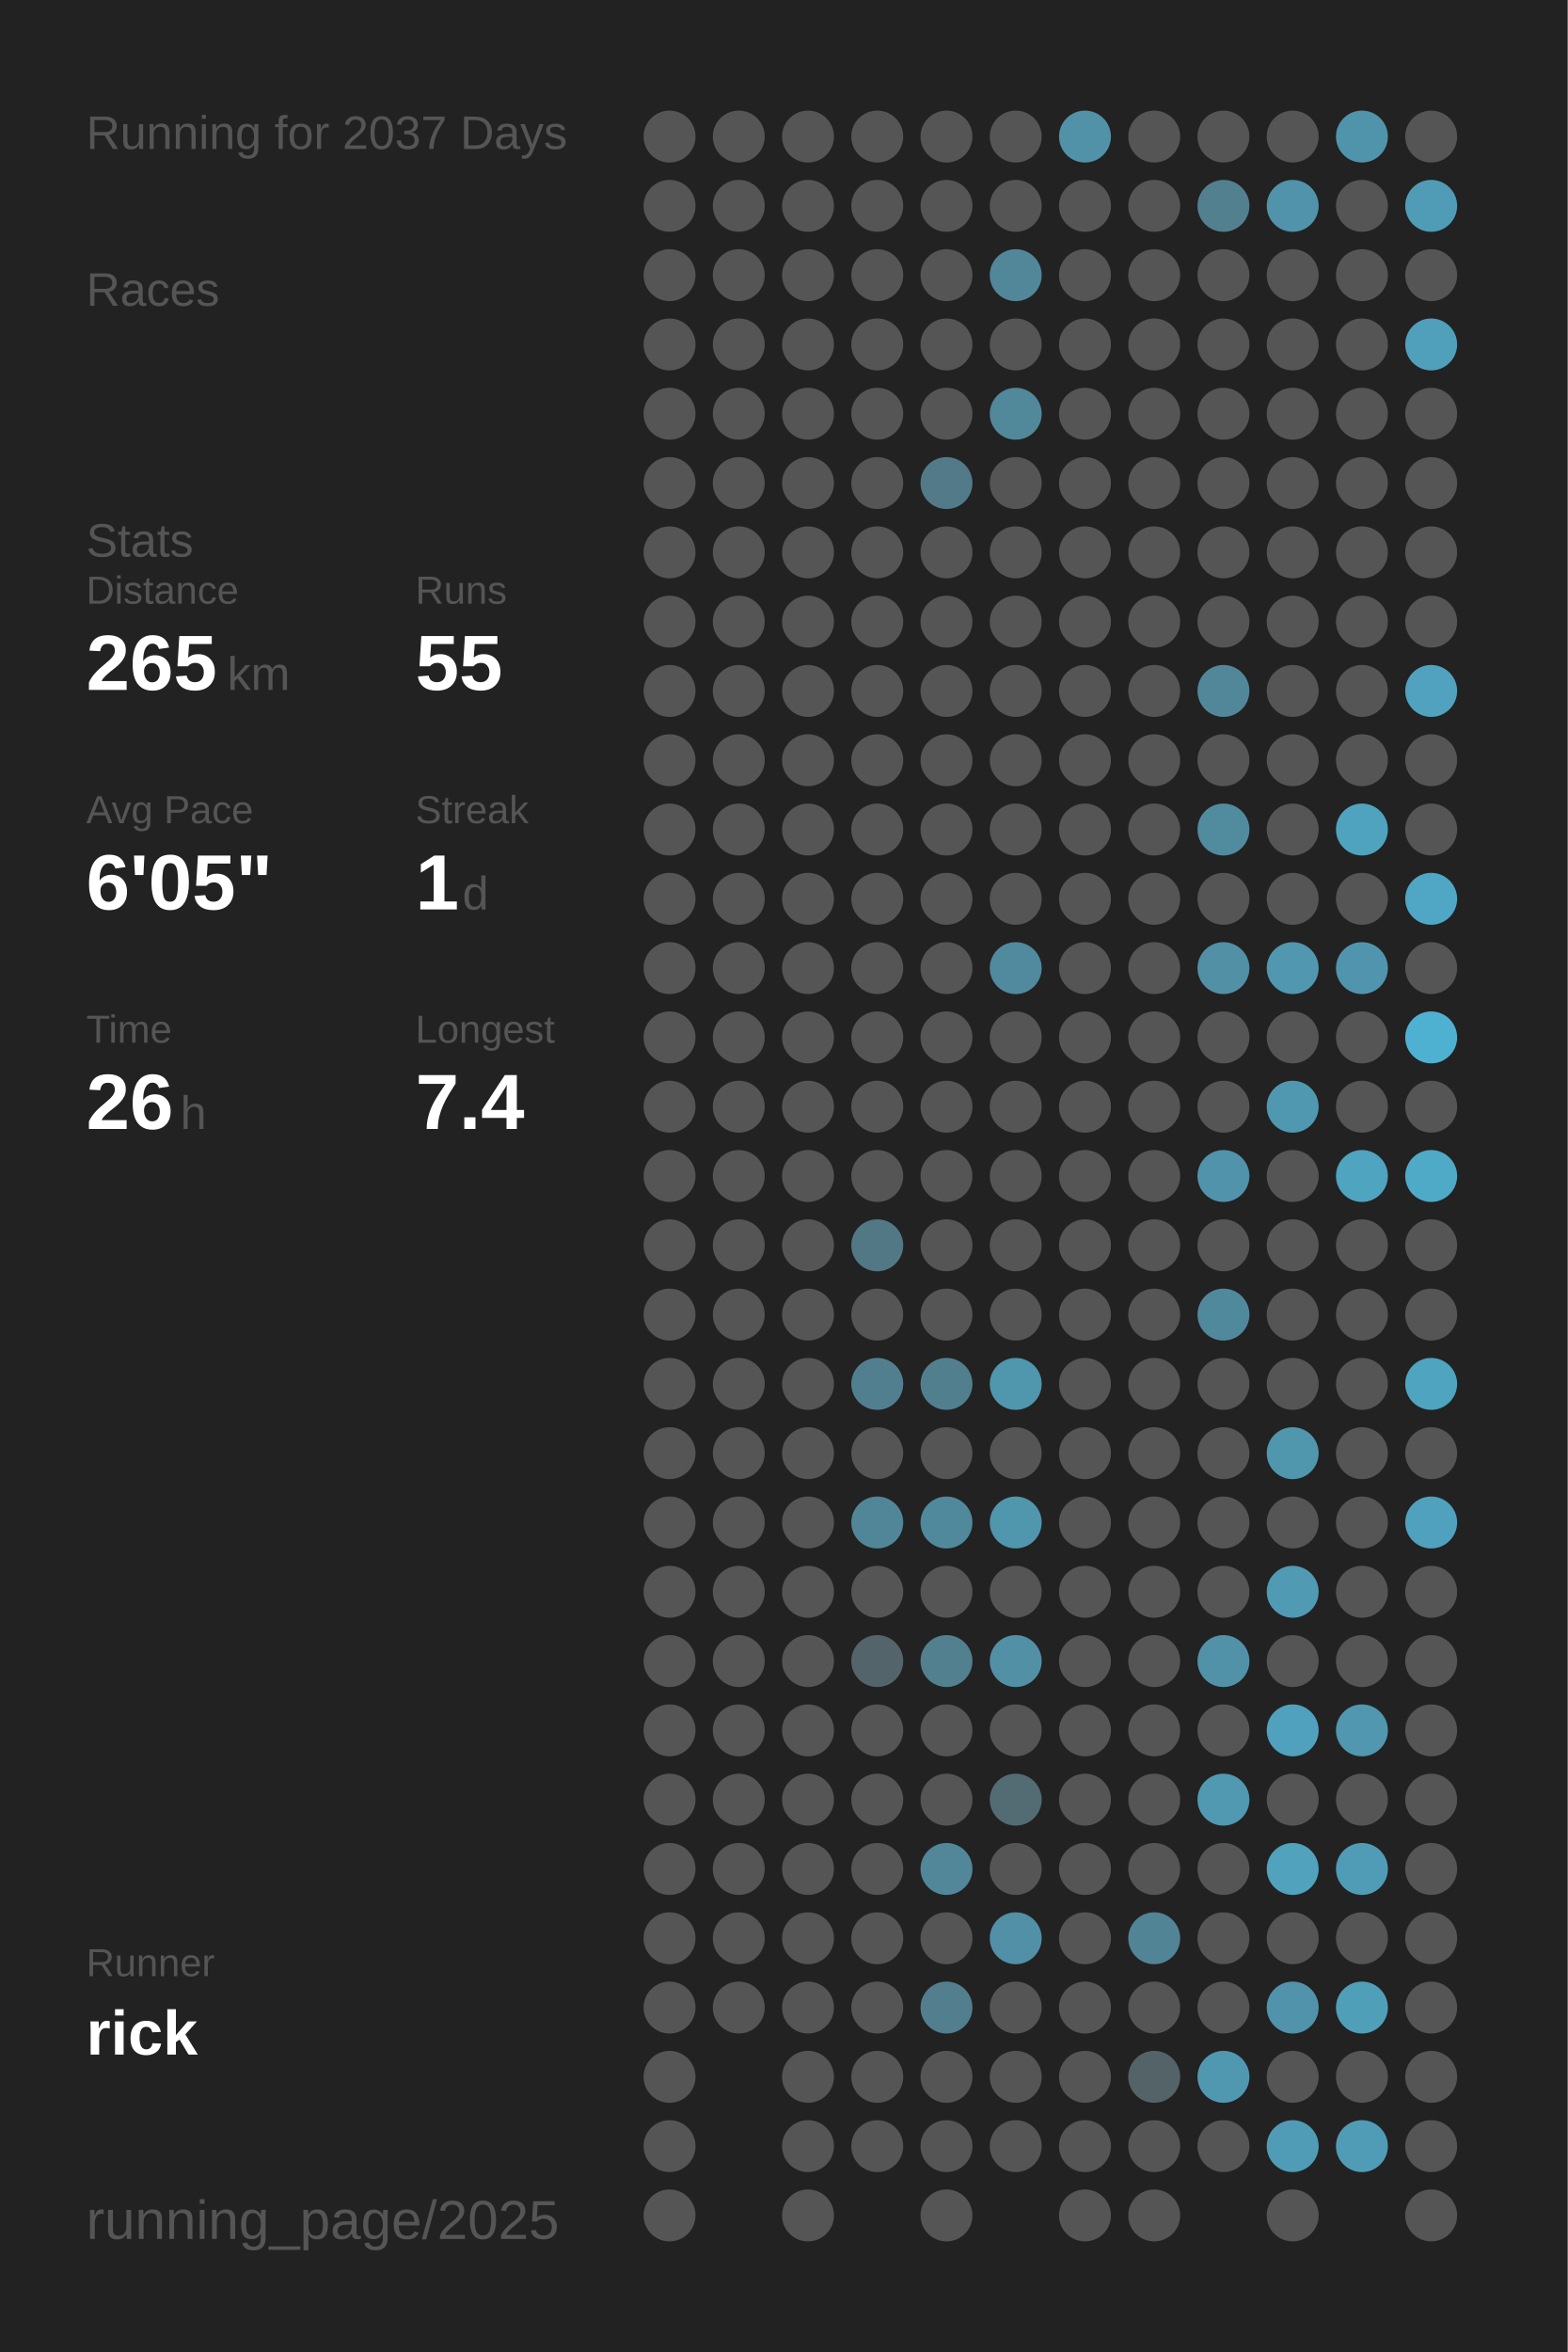
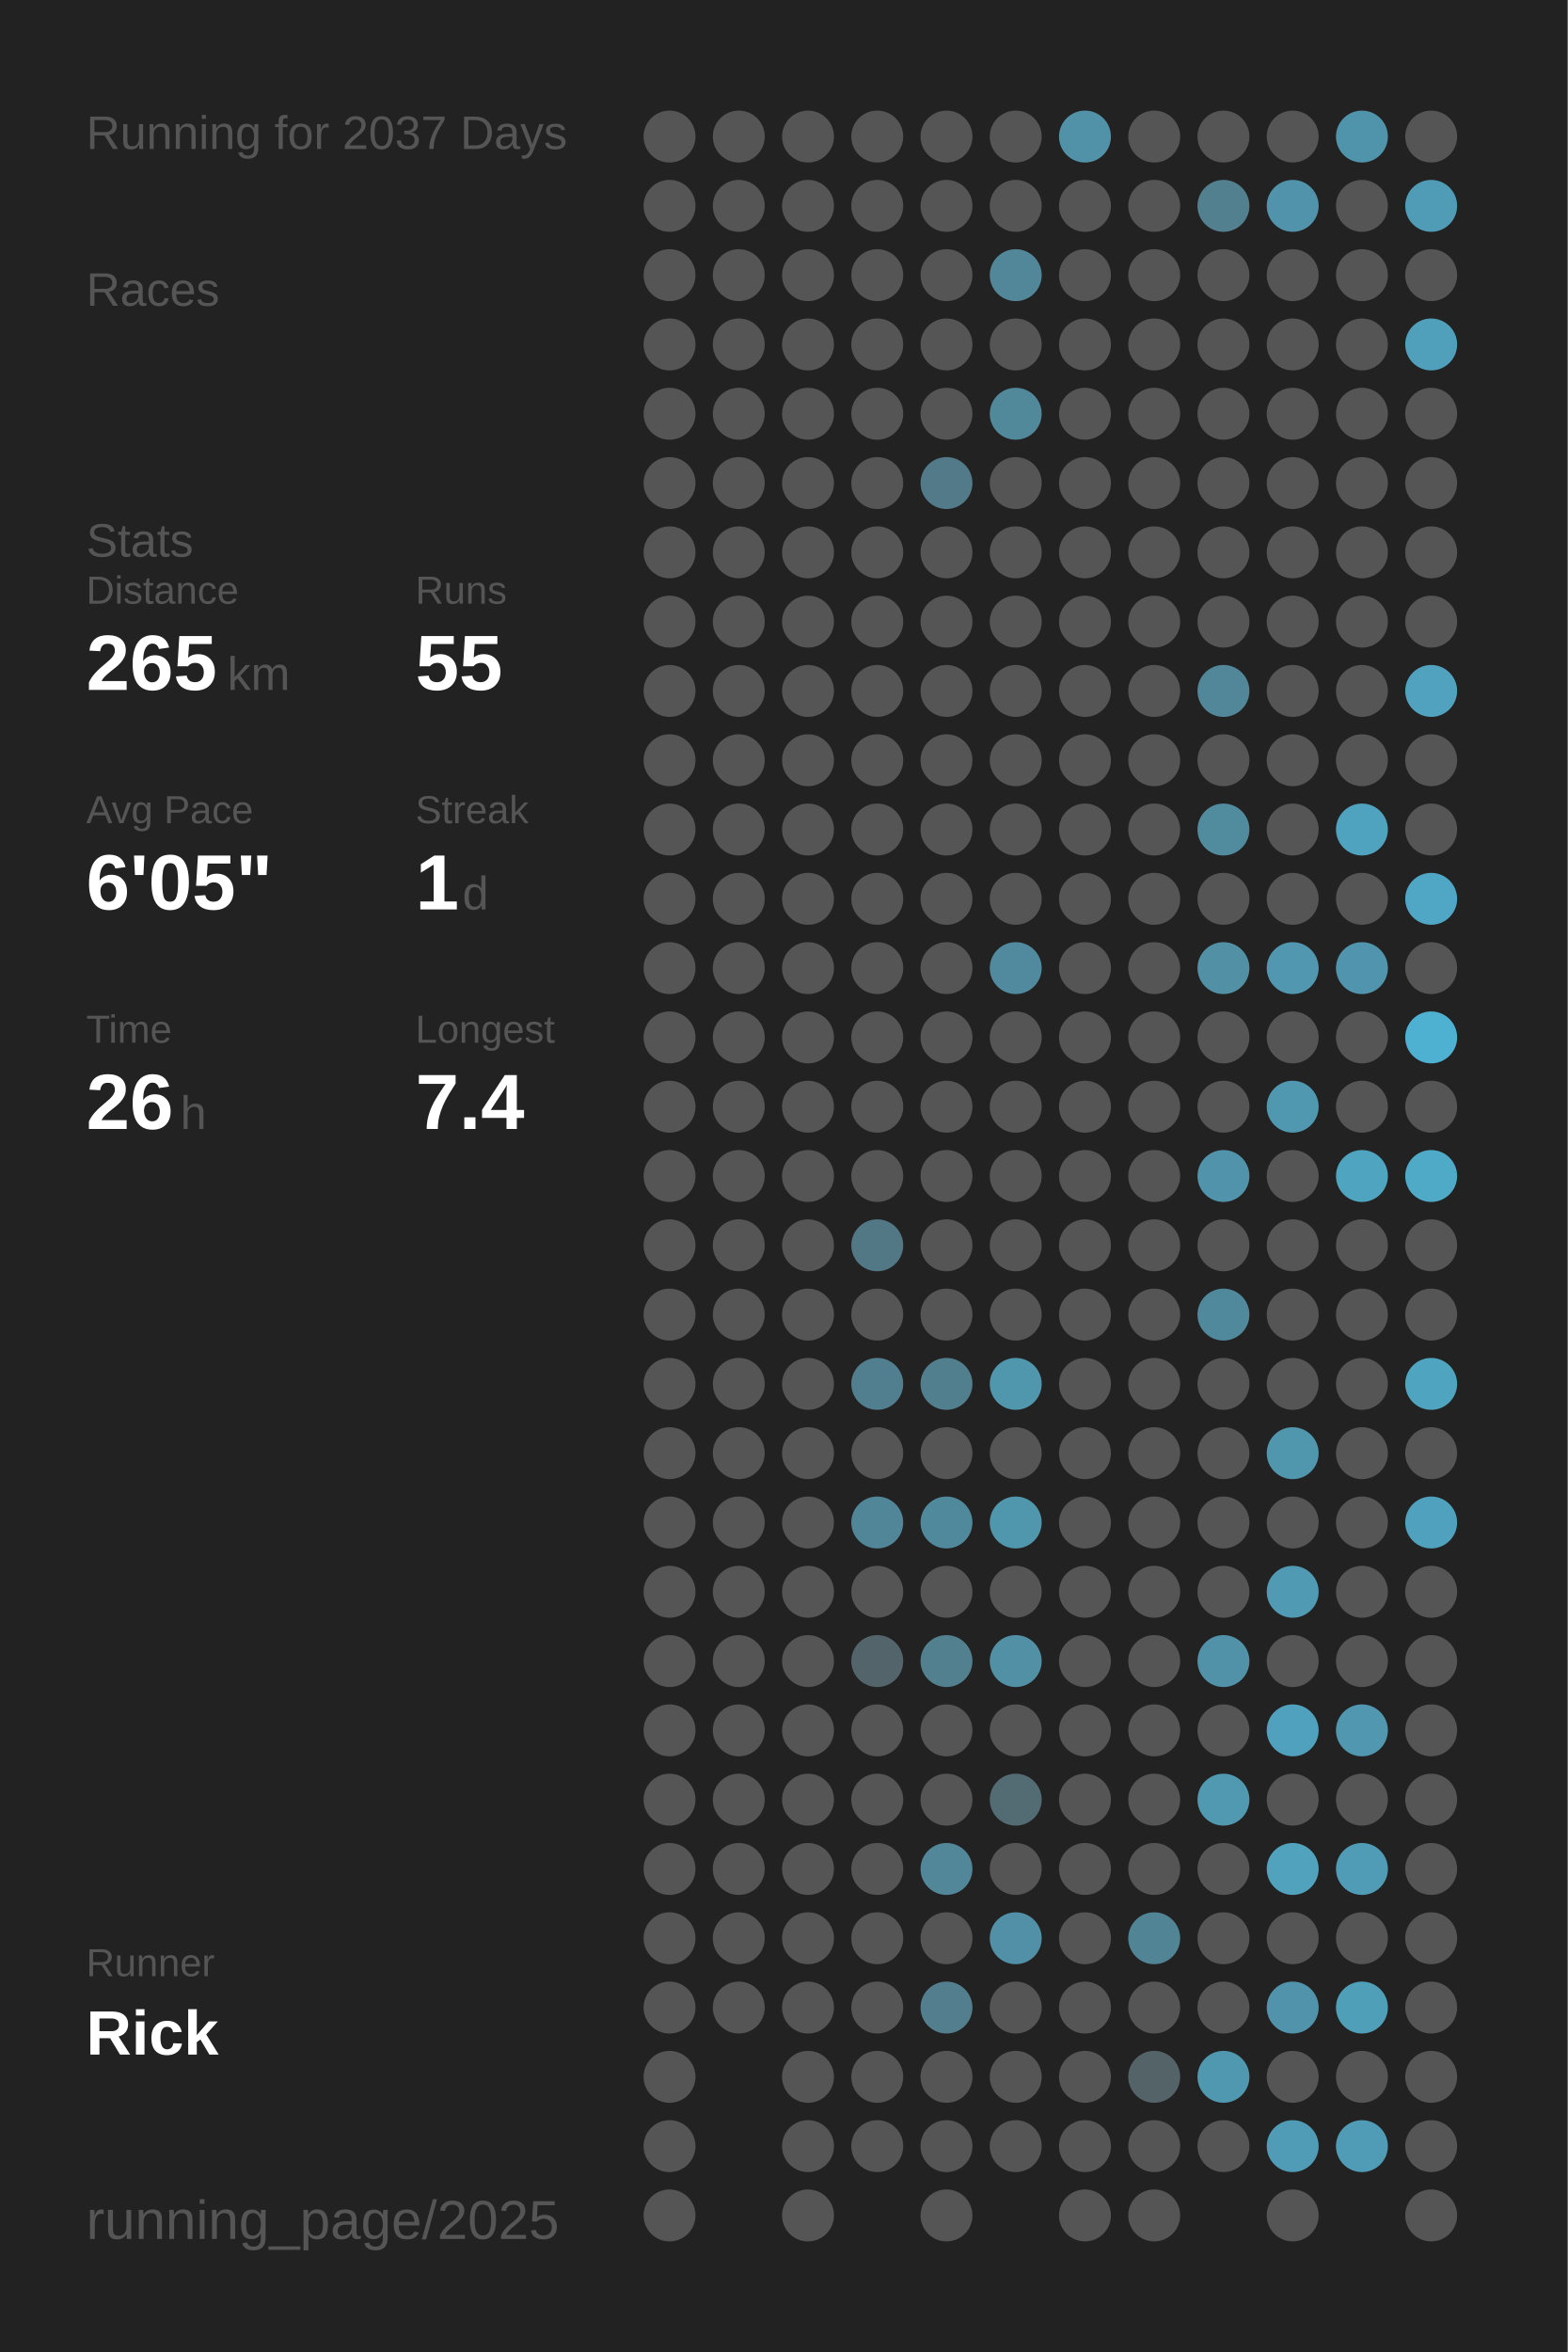
<svg xmlns="http://www.w3.org/2000/svg" baseProfile="full" height="300mm" version="1.1" viewBox="0,0,200,300" width="200mm">
  <defs />
  <rect fill="#222222" height="300" width="200" x="0" y="0" />
  <text fill="#555555" style="font-size:6px; font-family:Arial;" x="11" y="19">Running for 2037 Days</text>
  <text fill="#555555" style="font-size:6px; font-family:Arial;" x="11" y="39">Races</text>
  <text fill="#555555" style="font-size:6px; font-family:Arial;" x="11" y="71">Stats</text>
  <text fill="#555555" style="font-size:5px; font-family:Arial;" x="11" y="77">Distance</text>
  <text fill="#FFFFFF" style="font-size:10px; font-family:Arial; font-weight:bold;" x="11" y="88">265</text>
  <text fill="#555555" style="font-size:6px; font-family:Arial;" x="29" y="88">km</text>
  <text fill="#555555" style="font-size:5px; font-family:Arial;" x="53" y="77">Runs</text>
  <text fill="#FFFFFF" style="font-size:10px; font-family:Arial; font-weight:bold;" x="53" y="88">55</text>
  <text fill="#555555" style="font-size:5px; font-family:Arial;" x="11" y="105">Avg Pace</text>
  <text fill="#FFFFFF" style="font-size:10px; font-family:Arial; font-weight:bold;" x="11" y="116">6'05"</text>
  <text fill="#555555" style="font-size:5px; font-family:Arial;" x="53" y="105">Streak</text>
  <text fill="#FFFFFF" style="font-size:10px; font-family:Arial; font-weight:bold;" x="53" y="116">1</text>
  <text fill="#555555" style="font-size:6px; font-family:Arial;" x="59" y="116">d</text>
  <text fill="#555555" style="font-size:5px; font-family:Arial;" x="11" y="133">Time</text>
  <text fill="#FFFFFF" style="font-size:10px; font-family:Arial; font-weight:bold;" x="11" y="144">26</text>
  <text fill="#555555" style="font-size:6px; font-family:Arial;" x="23" y="144">h</text>
  <text fill="#555555" style="font-size:5px; font-family:Arial;" x="53" y="133">Longest</text>
  <text fill="#FFFFFF" style="font-size:10px; font-family:Arial; font-weight:bold;" x="53" y="144">7.4</text>
  <text fill="#555555" style="font-size:5px; font-family:Arial;" x="11" y="252.065">Runner</text>
-   <text fill="#FFFFFF" style="font-size:8px; font-family:Arial; font-weight:bold;" x="11" y="262.065">rick</text>
+   <text fill="#FFFFFF" style="font-size:8px; font-family:Arial; font-weight:bold;" x="11" y="262.065">Rick</text>
  <text fill="#555555" style="font-size:7px; font-family:Arial;" x="11" y="285.581">running_page/2025</text>
  <circle cx="85.417" cy="17.419" fill="#555555" r="3.312" />
  <circle cx="85.417" cy="26.258" fill="#555555" r="3.312" />
  <circle cx="85.417" cy="35.097" fill="#555555" r="3.312" />
  <circle cx="85.417" cy="43.935" fill="#555555" r="3.312" />
  <circle cx="85.417" cy="52.774" fill="#555555" r="3.312" />
  <circle cx="85.417" cy="61.613" fill="#555555" r="3.312" />
  <circle cx="85.417" cy="70.452" fill="#555555" r="3.312" />
  <circle cx="85.417" cy="79.29" fill="#555555" r="3.312" />
  <circle cx="85.417" cy="88.129" fill="#555555" r="3.312" />
  <circle cx="85.417" cy="96.968" fill="#555555" r="3.312" />
  <circle cx="85.417" cy="105.806" fill="#555555" r="3.312" />
  <circle cx="85.417" cy="114.645" fill="#555555" r="3.312" />
  <circle cx="85.417" cy="123.484" fill="#555555" r="3.312" />
  <circle cx="85.417" cy="132.323" fill="#555555" r="3.312" />
  <circle cx="85.417" cy="141.161" fill="#555555" r="3.312" />
  <circle cx="85.417" cy="150" fill="#555555" r="3.312" />
  <circle cx="85.417" cy="158.839" fill="#555555" r="3.312" />
  <circle cx="85.417" cy="167.677" fill="#555555" r="3.312" />
  <circle cx="85.417" cy="176.516" fill="#555555" r="3.312" />
  <circle cx="85.417" cy="185.355" fill="#555555" r="3.312" />
  <circle cx="85.417" cy="194.194" fill="#555555" r="3.312" />
  <circle cx="85.417" cy="203.032" fill="#555555" r="3.312" />
  <circle cx="85.417" cy="211.871" fill="#555555" r="3.312" />
  <circle cx="85.417" cy="220.71" fill="#555555" r="3.312" />
  <circle cx="85.417" cy="229.548" fill="#555555" r="3.312" />
  <circle cx="85.417" cy="238.387" fill="#555555" r="3.312" />
  <circle cx="85.417" cy="247.226" fill="#555555" r="3.312" />
  <circle cx="85.417" cy="256.065" fill="#555555" r="3.312" />
  <circle cx="85.417" cy="264.903" fill="#555555" r="3.312" />
  <circle cx="85.417" cy="273.742" fill="#555555" r="3.312" />
  <circle cx="85.417" cy="282.581" fill="#555555" r="3.312" />
  <circle cx="94.25" cy="17.419" fill="#555555" r="3.312" />
  <circle cx="94.25" cy="26.258" fill="#555555" r="3.312" />
  <circle cx="94.25" cy="35.097" fill="#555555" r="3.312" />
  <circle cx="94.25" cy="43.935" fill="#555555" r="3.312" />
  <circle cx="94.25" cy="52.774" fill="#555555" r="3.312" />
  <circle cx="94.25" cy="61.613" fill="#555555" r="3.312" />
  <circle cx="94.25" cy="70.452" fill="#555555" r="3.312" />
  <circle cx="94.25" cy="79.29" fill="#555555" r="3.312" />
  <circle cx="94.25" cy="88.129" fill="#555555" r="3.312" />
  <circle cx="94.25" cy="96.968" fill="#555555" r="3.312" />
  <circle cx="94.25" cy="105.806" fill="#555555" r="3.312" />
  <circle cx="94.25" cy="114.645" fill="#555555" r="3.312" />
  <circle cx="94.25" cy="123.484" fill="#555555" r="3.312" />
  <circle cx="94.25" cy="132.323" fill="#555555" r="3.312" />
  <circle cx="94.25" cy="141.161" fill="#555555" r="3.312" />
  <circle cx="94.25" cy="150" fill="#555555" r="3.312" />
  <circle cx="94.25" cy="158.839" fill="#555555" r="3.312" />
  <circle cx="94.25" cy="167.677" fill="#555555" r="3.312" />
  <circle cx="94.25" cy="176.516" fill="#555555" r="3.312" />
  <circle cx="94.25" cy="185.355" fill="#555555" r="3.312" />
  <circle cx="94.25" cy="194.194" fill="#555555" r="3.312" />
  <circle cx="94.25" cy="203.032" fill="#555555" r="3.312" />
  <circle cx="94.25" cy="211.871" fill="#555555" r="3.312" />
  <circle cx="94.25" cy="220.71" fill="#555555" r="3.312" />
  <circle cx="94.25" cy="229.548" fill="#555555" r="3.312" />
  <circle cx="94.25" cy="238.387" fill="#555555" r="3.312" />
  <circle cx="94.25" cy="247.226" fill="#555555" r="3.312" />
  <circle cx="94.25" cy="256.065" fill="#555555" r="3.312" />
  <circle cx="103.083" cy="17.419" fill="#555555" r="3.312" />
  <circle cx="103.083" cy="26.258" fill="#555555" r="3.312" />
  <circle cx="103.083" cy="35.097" fill="#555555" r="3.312" />
  <circle cx="103.083" cy="43.935" fill="#555555" r="3.312" />
  <circle cx="103.083" cy="52.774" fill="#555555" r="3.312" />
  <circle cx="103.083" cy="61.613" fill="#555555" r="3.312" />
  <circle cx="103.083" cy="70.452" fill="#555555" r="3.312" />
  <circle cx="103.083" cy="79.29" fill="#555555" r="3.312" />
  <circle cx="103.083" cy="88.129" fill="#555555" r="3.312" />
  <circle cx="103.083" cy="96.968" fill="#555555" r="3.312" />
  <circle cx="103.083" cy="105.806" fill="#555555" r="3.312" />
  <circle cx="103.083" cy="114.645" fill="#555555" r="3.312" />
  <circle cx="103.083" cy="123.484" fill="#555555" r="3.312" />
  <circle cx="103.083" cy="132.323" fill="#555555" r="3.312" />
  <circle cx="103.083" cy="141.161" fill="#555555" r="3.312" />
  <circle cx="103.083" cy="150" fill="#555555" r="3.312" />
  <circle cx="103.083" cy="158.839" fill="#555555" r="3.312" />
  <circle cx="103.083" cy="167.677" fill="#555555" r="3.312" />
  <circle cx="103.083" cy="176.516" fill="#555555" r="3.312" />
  <circle cx="103.083" cy="185.355" fill="#555555" r="3.312" />
  <circle cx="103.083" cy="194.194" fill="#555555" r="3.312" />
  <circle cx="103.083" cy="203.032" fill="#555555" r="3.312" />
  <circle cx="103.083" cy="211.871" fill="#555555" r="3.312" />
  <circle cx="103.083" cy="220.71" fill="#555555" r="3.312" />
  <circle cx="103.083" cy="229.548" fill="#555555" r="3.312" />
  <circle cx="103.083" cy="238.387" fill="#555555" r="3.312" />
  <circle cx="103.083" cy="247.226" fill="#555555" r="3.312" />
  <circle cx="103.083" cy="256.065" fill="#555555" r="3.312" />
  <circle cx="103.083" cy="264.903" fill="#555555" r="3.312" />
  <circle cx="103.083" cy="273.742" fill="#555555" r="3.312" />
  <circle cx="103.083" cy="282.581" fill="#555555" r="3.312" />
  <circle cx="111.917" cy="17.419" fill="#555555" r="3.312" />
  <circle cx="111.917" cy="26.258" fill="#555555" r="3.312" />
  <circle cx="111.917" cy="35.097" fill="#555555" r="3.312" />
  <circle cx="111.917" cy="43.935" fill="#555555" r="3.312" />
  <circle cx="111.917" cy="52.774" fill="#555555" r="3.312" />
  <circle cx="111.917" cy="61.613" fill="#555555" r="3.312" />
  <circle cx="111.917" cy="70.452" fill="#555555" r="3.312" />
  <circle cx="111.917" cy="79.29" fill="#555555" r="3.312" />
  <circle cx="111.917" cy="88.129" fill="#555555" r="3.312" />
  <circle cx="111.917" cy="96.968" fill="#555555" r="3.312" />
  <circle cx="111.917" cy="105.806" fill="#555555" r="3.312" />
  <circle cx="111.917" cy="114.645" fill="#555555" r="3.312" />
  <circle cx="111.917" cy="123.484" fill="#555555" r="3.312" />
  <circle cx="111.917" cy="132.323" fill="#555555" r="3.312" />
  <circle cx="111.917" cy="141.161" fill="#555555" r="3.312" />
  <circle cx="111.917" cy="150" fill="#555555" r="3.312" />
  <circle cx="111.917" cy="158.839" fill="#527885" r="3.312" />
  <circle cx="111.917" cy="167.677" fill="#555555" r="3.312" />
  <circle cx="111.917" cy="176.516" fill="#527f8f" r="3.312" />
  <circle cx="111.917" cy="185.355" fill="#555555" r="3.312" />
  <circle cx="111.917" cy="194.194" fill="#518698" r="3.312" />
  <circle cx="111.917" cy="203.032" fill="#555555" r="3.312" />
  <circle cx="111.917" cy="211.871" fill="#53646a" r="3.312" />
  <circle cx="111.917" cy="220.71" fill="#555555" r="3.312" />
  <circle cx="111.917" cy="229.548" fill="#555555" r="3.312" />
  <circle cx="111.917" cy="238.387" fill="#555555" r="3.312" />
  <circle cx="111.917" cy="247.226" fill="#555555" r="3.312" />
  <circle cx="111.917" cy="256.065" fill="#555555" r="3.312" />
  <circle cx="111.917" cy="264.903" fill="#555555" r="3.312" />
  <circle cx="111.917" cy="273.742" fill="#555555" r="3.312" />
  <circle cx="120.75" cy="17.419" fill="#555555" r="3.312" />
  <circle cx="120.75" cy="26.258" fill="#555555" r="3.312" />
  <circle cx="120.75" cy="35.097" fill="#555555" r="3.312" />
  <circle cx="120.75" cy="43.935" fill="#555555" r="3.312" />
  <circle cx="120.75" cy="52.774" fill="#555555" r="3.312" />
  <circle cx="120.75" cy="61.613" fill="#527a88" r="3.312" />
  <circle cx="120.75" cy="70.452" fill="#555555" r="3.312" />
  <circle cx="120.75" cy="79.29" fill="#555555" r="3.312" />
  <circle cx="120.75" cy="88.129" fill="#555555" r="3.312" />
  <circle cx="120.75" cy="96.968" fill="#555555" r="3.312" />
  <circle cx="120.75" cy="105.806" fill="#555555" r="3.312" />
  <circle cx="120.75" cy="114.645" fill="#555555" r="3.312" />
  <circle cx="120.75" cy="123.484" fill="#555555" r="3.312" />
  <circle cx="120.75" cy="132.323" fill="#555555" r="3.312" />
  <circle cx="120.75" cy="141.161" fill="#555555" r="3.312" />
  <circle cx="120.75" cy="150" fill="#555555" r="3.312" />
  <circle cx="120.75" cy="158.839" fill="#555555" r="3.312" />
  <circle cx="120.75" cy="167.677" fill="#555555" r="3.312" />
  <circle cx="120.75" cy="176.516" fill="#527f8e" r="3.312" />
  <circle cx="120.75" cy="185.355" fill="#555555" r="3.312" />
  <circle cx="120.75" cy="194.194" fill="#51899c" r="3.312" />
  <circle cx="120.75" cy="203.032" fill="#555555" r="3.312" />
  <circle cx="120.75" cy="211.871" fill="#52808f" r="3.312" />
  <circle cx="120.75" cy="220.71" fill="#555555" r="3.312" />
  <circle cx="120.75" cy="229.548" fill="#555555" r="3.312" />
  <circle cx="120.75" cy="238.387" fill="#518799" r="3.312" />
  <circle cx="120.75" cy="247.226" fill="#555555" r="3.312" />
  <circle cx="120.75" cy="256.065" fill="#527e8d" r="3.312" />
  <circle cx="120.75" cy="264.903" fill="#555555" r="3.312" />
  <circle cx="120.75" cy="273.742" fill="#555555" r="3.312" />
  <circle cx="120.75" cy="282.581" fill="#555555" r="3.312" />
  <circle cx="129.583" cy="17.419" fill="#555555" r="3.312" />
  <circle cx="129.583" cy="26.258" fill="#555555" r="3.312" />
  <circle cx="129.583" cy="35.097" fill="#518799" r="3.312" />
  <circle cx="129.583" cy="43.935" fill="#555555" r="3.312" />
  <circle cx="129.583" cy="52.774" fill="#51889a" r="3.312" />
  <circle cx="129.583" cy="61.613" fill="#555555" r="3.312" />
  <circle cx="129.583" cy="70.452" fill="#555555" r="3.312" />
  <circle cx="129.583" cy="79.29" fill="#555555" r="3.312" />
  <circle cx="129.583" cy="88.129" fill="#555555" r="3.312" />
  <circle cx="129.583" cy="96.968" fill="#555555" r="3.312" />
  <circle cx="129.583" cy="105.806" fill="#555555" r="3.312" />
  <circle cx="129.583" cy="114.645" fill="#555555" r="3.312" />
  <circle cx="129.583" cy="123.484" fill="#518a9e" r="3.312" />
  <circle cx="129.583" cy="132.323" fill="#555555" r="3.312" />
  <circle cx="129.583" cy="141.161" fill="#555555" r="3.312" />
  <circle cx="129.583" cy="150" fill="#555555" r="3.312" />
  <circle cx="129.583" cy="158.839" fill="#555555" r="3.312" />
  <circle cx="129.583" cy="167.677" fill="#555555" r="3.312" />
  <circle cx="129.583" cy="176.516" fill="#5096ad" r="3.312" />
  <circle cx="129.583" cy="185.355" fill="#555555" r="3.312" />
  <circle cx="129.583" cy="194.194" fill="#5096ad" r="3.312" />
  <circle cx="129.583" cy="203.032" fill="#555555" r="3.312" />
  <circle cx="129.583" cy="211.871" fill="#5190a5" r="3.312" />
  <circle cx="129.583" cy="220.71" fill="#555555" r="3.312" />
  <circle cx="129.583" cy="229.548" fill="#536c74" r="3.312" />
  <circle cx="129.583" cy="238.387" fill="#555555" r="3.312" />
  <circle cx="129.583" cy="247.226" fill="#5190a6" r="3.312" />
  <circle cx="129.583" cy="256.065" fill="#555555" r="3.312" />
  <circle cx="129.583" cy="264.903" fill="#555555" r="3.312" />
  <circle cx="129.583" cy="273.742" fill="#555555" r="3.312" />
  <circle cx="138.417" cy="17.419" fill="#5192a8" r="3.312" />
  <circle cx="138.417" cy="26.258" fill="#555555" r="3.312" />
  <circle cx="138.417" cy="35.097" fill="#555555" r="3.312" />
  <circle cx="138.417" cy="43.935" fill="#555555" r="3.312" />
  <circle cx="138.417" cy="52.774" fill="#555555" r="3.312" />
  <circle cx="138.417" cy="61.613" fill="#555555" r="3.312" />
  <circle cx="138.417" cy="70.452" fill="#555555" r="3.312" />
  <circle cx="138.417" cy="79.29" fill="#555555" r="3.312" />
  <circle cx="138.417" cy="88.129" fill="#555555" r="3.312" />
  <circle cx="138.417" cy="96.968" fill="#555555" r="3.312" />
  <circle cx="138.417" cy="105.806" fill="#555555" r="3.312" />
  <circle cx="138.417" cy="114.645" fill="#555555" r="3.312" />
  <circle cx="138.417" cy="123.484" fill="#555555" r="3.312" />
  <circle cx="138.417" cy="132.323" fill="#555555" r="3.312" />
  <circle cx="138.417" cy="141.161" fill="#555555" r="3.312" />
  <circle cx="138.417" cy="150" fill="#555555" r="3.312" />
  <circle cx="138.417" cy="158.839" fill="#555555" r="3.312" />
  <circle cx="138.417" cy="167.677" fill="#555555" r="3.312" />
  <circle cx="138.417" cy="176.516" fill="#555555" r="3.312" />
  <circle cx="138.417" cy="185.355" fill="#555555" r="3.312" />
  <circle cx="138.417" cy="194.194" fill="#555555" r="3.312" />
  <circle cx="138.417" cy="203.032" fill="#555555" r="3.312" />
  <circle cx="138.417" cy="211.871" fill="#555555" r="3.312" />
  <circle cx="138.417" cy="220.71" fill="#555555" r="3.312" />
  <circle cx="138.417" cy="229.548" fill="#555555" r="3.312" />
  <circle cx="138.417" cy="238.387" fill="#555555" r="3.312" />
  <circle cx="138.417" cy="247.226" fill="#555555" r="3.312" />
  <circle cx="138.417" cy="256.065" fill="#555555" r="3.312" />
  <circle cx="138.417" cy="264.903" fill="#555555" r="3.312" />
  <circle cx="138.417" cy="273.742" fill="#555555" r="3.312" />
  <circle cx="138.417" cy="282.581" fill="#555555" r="3.312" />
  <circle cx="147.25" cy="17.419" fill="#555555" r="3.312" />
  <circle cx="147.25" cy="26.258" fill="#555555" r="3.312" />
  <circle cx="147.25" cy="35.097" fill="#555555" r="3.312" />
  <circle cx="147.25" cy="43.935" fill="#555555" r="3.312" />
  <circle cx="147.25" cy="52.774" fill="#555555" r="3.312" />
  <circle cx="147.25" cy="61.613" fill="#555555" r="3.312" />
  <circle cx="147.25" cy="70.452" fill="#555555" r="3.312" />
  <circle cx="147.25" cy="79.29" fill="#555555" r="3.312" />
  <circle cx="147.25" cy="88.129" fill="#555555" r="3.312" />
  <circle cx="147.25" cy="96.968" fill="#555555" r="3.312" />
  <circle cx="147.25" cy="105.806" fill="#555555" r="3.312" />
  <circle cx="147.25" cy="114.645" fill="#555555" r="3.312" />
  <circle cx="147.25" cy="123.484" fill="#555555" r="3.312" />
  <circle cx="147.25" cy="132.323" fill="#555555" r="3.312" />
  <circle cx="147.25" cy="141.161" fill="#555555" r="3.312" />
  <circle cx="147.25" cy="150" fill="#555555" r="3.312" />
  <circle cx="147.25" cy="158.839" fill="#555555" r="3.312" />
  <circle cx="147.25" cy="167.677" fill="#555555" r="3.312" />
  <circle cx="147.25" cy="176.516" fill="#555555" r="3.312" />
  <circle cx="147.25" cy="185.355" fill="#555555" r="3.312" />
  <circle cx="147.25" cy="194.194" fill="#555555" r="3.312" />
  <circle cx="147.25" cy="203.032" fill="#555555" r="3.312" />
  <circle cx="147.25" cy="211.871" fill="#555555" r="3.312" />
  <circle cx="147.25" cy="220.71" fill="#555555" r="3.312" />
  <circle cx="147.25" cy="229.548" fill="#555555" r="3.312" />
  <circle cx="147.25" cy="238.387" fill="#555555" r="3.312" />
  <circle cx="147.25" cy="247.226" fill="#518495" r="3.312" />
  <circle cx="147.25" cy="256.065" fill="#555555" r="3.312" />
  <circle cx="147.25" cy="264.903" fill="#546368" r="3.312" />
  <circle cx="147.25" cy="273.742" fill="#555555" r="3.312" />
  <circle cx="147.25" cy="282.581" fill="#555555" r="3.312" />
  <circle cx="156.083" cy="17.419" fill="#555555" r="3.312" />
  <circle cx="156.083" cy="26.258" fill="#52808f" r="3.312" />
  <circle cx="156.083" cy="35.097" fill="#555555" r="3.312" />
  <circle cx="156.083" cy="43.935" fill="#555555" r="3.312" />
  <circle cx="156.083" cy="52.774" fill="#555555" r="3.312" />
  <circle cx="156.083" cy="61.613" fill="#555555" r="3.312" />
  <circle cx="156.083" cy="70.452" fill="#555555" r="3.312" />
  <circle cx="156.083" cy="79.29" fill="#555555" r="3.312" />
  <circle cx="156.083" cy="88.129" fill="#518799" r="3.312" />
  <circle cx="156.083" cy="96.968" fill="#555555" r="3.312" />
  <circle cx="156.083" cy="105.806" fill="#518b9e" r="3.312" />
  <circle cx="156.083" cy="114.645" fill="#555555" r="3.312" />
  <circle cx="156.083" cy="123.484" fill="#5190a5" r="3.312" />
  <circle cx="156.083" cy="132.323" fill="#555555" r="3.312" />
  <circle cx="156.083" cy="141.161" fill="#555555" r="3.312" />
  <circle cx="156.083" cy="150" fill="#5093aa" r="3.312" />
  <circle cx="156.083" cy="158.839" fill="#555555" r="3.312" />
  <circle cx="156.083" cy="167.677" fill="#51899c" r="3.312" />
  <circle cx="156.083" cy="176.516" fill="#555555" r="3.312" />
  <circle cx="156.083" cy="185.355" fill="#555555" r="3.312" />
  <circle cx="156.083" cy="194.194" fill="#555555" r="3.312" />
  <circle cx="156.083" cy="203.032" fill="#555555" r="3.312" />
  <circle cx="156.083" cy="211.871" fill="#5192a8" r="3.312" />
  <circle cx="156.083" cy="220.71" fill="#555555" r="3.312" />
  <circle cx="156.083" cy="229.548" fill="#5099b1" r="3.312" />
  <circle cx="156.083" cy="238.387" fill="#555555" r="3.312" />
  <circle cx="156.083" cy="247.226" fill="#555555" r="3.312" />
  <circle cx="156.083" cy="256.065" fill="#555555" r="3.312" />
  <circle cx="156.083" cy="264.903" fill="#5098b0" r="3.312" />
  <circle cx="156.083" cy="273.742" fill="#555555" r="3.312" />
  <circle cx="164.917" cy="17.419" fill="#555555" r="3.312" />
  <circle cx="164.917" cy="26.258" fill="#5093aa" r="3.312" />
  <circle cx="164.917" cy="35.097" fill="#555555" r="3.312" />
  <circle cx="164.917" cy="43.935" fill="#555555" r="3.312" />
  <circle cx="164.917" cy="52.774" fill="#555555" r="3.312" />
  <circle cx="164.917" cy="61.613" fill="#555555" r="3.312" />
  <circle cx="164.917" cy="70.452" fill="#555555" r="3.312" />
  <circle cx="164.917" cy="79.29" fill="#555555" r="3.312" />
  <circle cx="164.917" cy="88.129" fill="#555555" r="3.312" />
  <circle cx="164.917" cy="96.968" fill="#555555" r="3.312" />
  <circle cx="164.917" cy="105.806" fill="#555555" r="3.312" />
  <circle cx="164.917" cy="114.645" fill="#555555" r="3.312" />
  <circle cx="164.917" cy="123.484" fill="#5097af" r="3.312" />
  <circle cx="164.917" cy="132.323" fill="#555555" r="3.312" />
  <circle cx="164.917" cy="141.161" fill="#5098b0" r="3.312" />
  <circle cx="164.917" cy="150" fill="#555555" r="3.312" />
  <circle cx="164.917" cy="158.839" fill="#555555" r="3.312" />
  <circle cx="164.917" cy="167.677" fill="#555555" r="3.312" />
  <circle cx="164.917" cy="176.516" fill="#555555" r="3.312" />
  <circle cx="164.917" cy="185.355" fill="#5096ad" r="3.312" />
  <circle cx="164.917" cy="194.194" fill="#555555" r="3.312" />
  <circle cx="164.917" cy="203.032" fill="#509ab3" r="3.312" />
  <circle cx="164.917" cy="211.871" fill="#555555" r="3.312" />
  <circle cx="164.917" cy="220.71" fill="#50a1bd" r="3.312" />
  <circle cx="164.917" cy="229.548" fill="#555555" r="3.312" />
  <circle cx="164.917" cy="238.387" fill="#50a2bd" r="3.312" />
  <circle cx="164.917" cy="247.226" fill="#555555" r="3.312" />
  <circle cx="164.917" cy="256.065" fill="#5093aa" r="3.312" />
  <circle cx="164.917" cy="264.903" fill="#555555" r="3.312" />
  <circle cx="164.917" cy="273.742" fill="#509cb6" r="3.312" />
  <circle cx="164.917" cy="282.581" fill="#555555" r="3.312" />
  <circle cx="173.75" cy="17.419" fill="#5094ab" r="3.312" />
  <circle cx="173.75" cy="26.258" fill="#555555" r="3.312" />
  <circle cx="173.75" cy="35.097" fill="#555555" r="3.312" />
  <circle cx="173.75" cy="43.935" fill="#555555" r="3.312" />
  <circle cx="173.75" cy="52.774" fill="#555555" r="3.312" />
  <circle cx="173.75" cy="61.613" fill="#555555" r="3.312" />
  <circle cx="173.75" cy="70.452" fill="#555555" r="3.312" />
  <circle cx="173.75" cy="79.29" fill="#555555" r="3.312" />
  <circle cx="173.75" cy="88.129" fill="#555555" r="3.312" />
  <circle cx="173.75" cy="96.968" fill="#555555" r="3.312" />
  <circle cx="173.75" cy="105.806" fill="#4fa3bf" r="3.312" />
  <circle cx="173.75" cy="114.645" fill="#555555" r="3.312" />
  <circle cx="173.75" cy="123.484" fill="#5095ad" r="3.312" />
  <circle cx="173.75" cy="132.323" fill="#555555" r="3.312" />
  <circle cx="173.75" cy="141.161" fill="#555555" r="3.312" />
  <circle cx="173.75" cy="150" fill="#4fa4c0" r="3.312" />
  <circle cx="173.75" cy="158.839" fill="#555555" r="3.312" />
  <circle cx="173.75" cy="167.677" fill="#555555" r="3.312" />
  <circle cx="173.75" cy="176.516" fill="#555555" r="3.312" />
  <circle cx="173.75" cy="185.355" fill="#555555" r="3.312" />
  <circle cx="173.75" cy="194.194" fill="#555555" r="3.312" />
  <circle cx="173.75" cy="203.032" fill="#555555" r="3.312" />
  <circle cx="173.75" cy="211.871" fill="#555555" r="3.312" />
  <circle cx="173.75" cy="220.71" fill="#5097af" r="3.312" />
  <circle cx="173.75" cy="229.548" fill="#555555" r="3.312" />
  <circle cx="173.75" cy="238.387" fill="#509cb6" r="3.312" />
  <circle cx="173.75" cy="247.226" fill="#555555" r="3.312" />
  <circle cx="173.75" cy="256.065" fill="#509fb9" r="3.312" />
  <circle cx="173.75" cy="264.903" fill="#555555" r="3.312" />
  <circle cx="173.75" cy="273.742" fill="#509cb6" r="3.312" />
  <circle cx="182.583" cy="17.419" fill="#555555" r="3.312" />
  <circle cx="182.583" cy="26.258" fill="#509cb6" r="3.312" />
  <circle cx="182.583" cy="35.097" fill="#555555" r="3.312" />
  <circle cx="182.583" cy="43.935" fill="#50a0bc" r="3.312" />
  <circle cx="182.583" cy="52.774" fill="#555555" r="3.312" />
  <circle cx="182.583" cy="61.613" fill="#555555" r="3.312" />
  <circle cx="182.583" cy="70.452" fill="#555555" r="3.312" />
  <circle cx="182.583" cy="79.29" fill="#555555" r="3.312" />
  <circle cx="182.583" cy="88.129" fill="#50a2be" r="3.312" />
  <circle cx="182.583" cy="96.968" fill="#555555" r="3.312" />
  <circle cx="182.583" cy="105.806" fill="#555555" r="3.312" />
  <circle cx="182.583" cy="114.645" fill="#4fa7c5" r="3.312" />
  <circle cx="182.583" cy="123.484" fill="#555555" r="3.312" />
  <circle cx="182.583" cy="132.323" fill="#4fb1d2" r="3.312" />
  <circle cx="182.583" cy="141.161" fill="#555555" r="3.312" />
  <circle cx="182.583" cy="150" fill="#4faac8" r="3.312" />
  <circle cx="182.583" cy="158.839" fill="#555555" r="3.312" />
  <circle cx="182.583" cy="167.677" fill="#555555" r="3.312" />
  <circle cx="182.583" cy="176.516" fill="#4fa4c0" r="3.312" />
  <circle cx="182.583" cy="185.355" fill="#555555" r="3.312" />
  <circle cx="182.583" cy="194.194" fill="#50a1bd" r="3.312" />
  <circle cx="182.583" cy="203.032" fill="#555555" r="3.312" />
  <circle cx="182.583" cy="211.871" fill="#555555" r="3.312" />
  <circle cx="182.583" cy="220.71" fill="#555555" r="3.312" />
  <circle cx="182.583" cy="229.548" fill="#555555" r="3.312" />
  <circle cx="182.583" cy="238.387" fill="#555555" r="3.312" />
  <circle cx="182.583" cy="247.226" fill="#555555" r="3.312" />
  <circle cx="182.583" cy="256.065" fill="#555555" r="3.312" />
  <circle cx="182.583" cy="264.903" fill="#555555" r="3.312" />
  <circle cx="182.583" cy="273.742" fill="#555555" r="3.312" />
  <circle cx="182.583" cy="282.581" fill="#555555" r="3.312" />
</svg>
